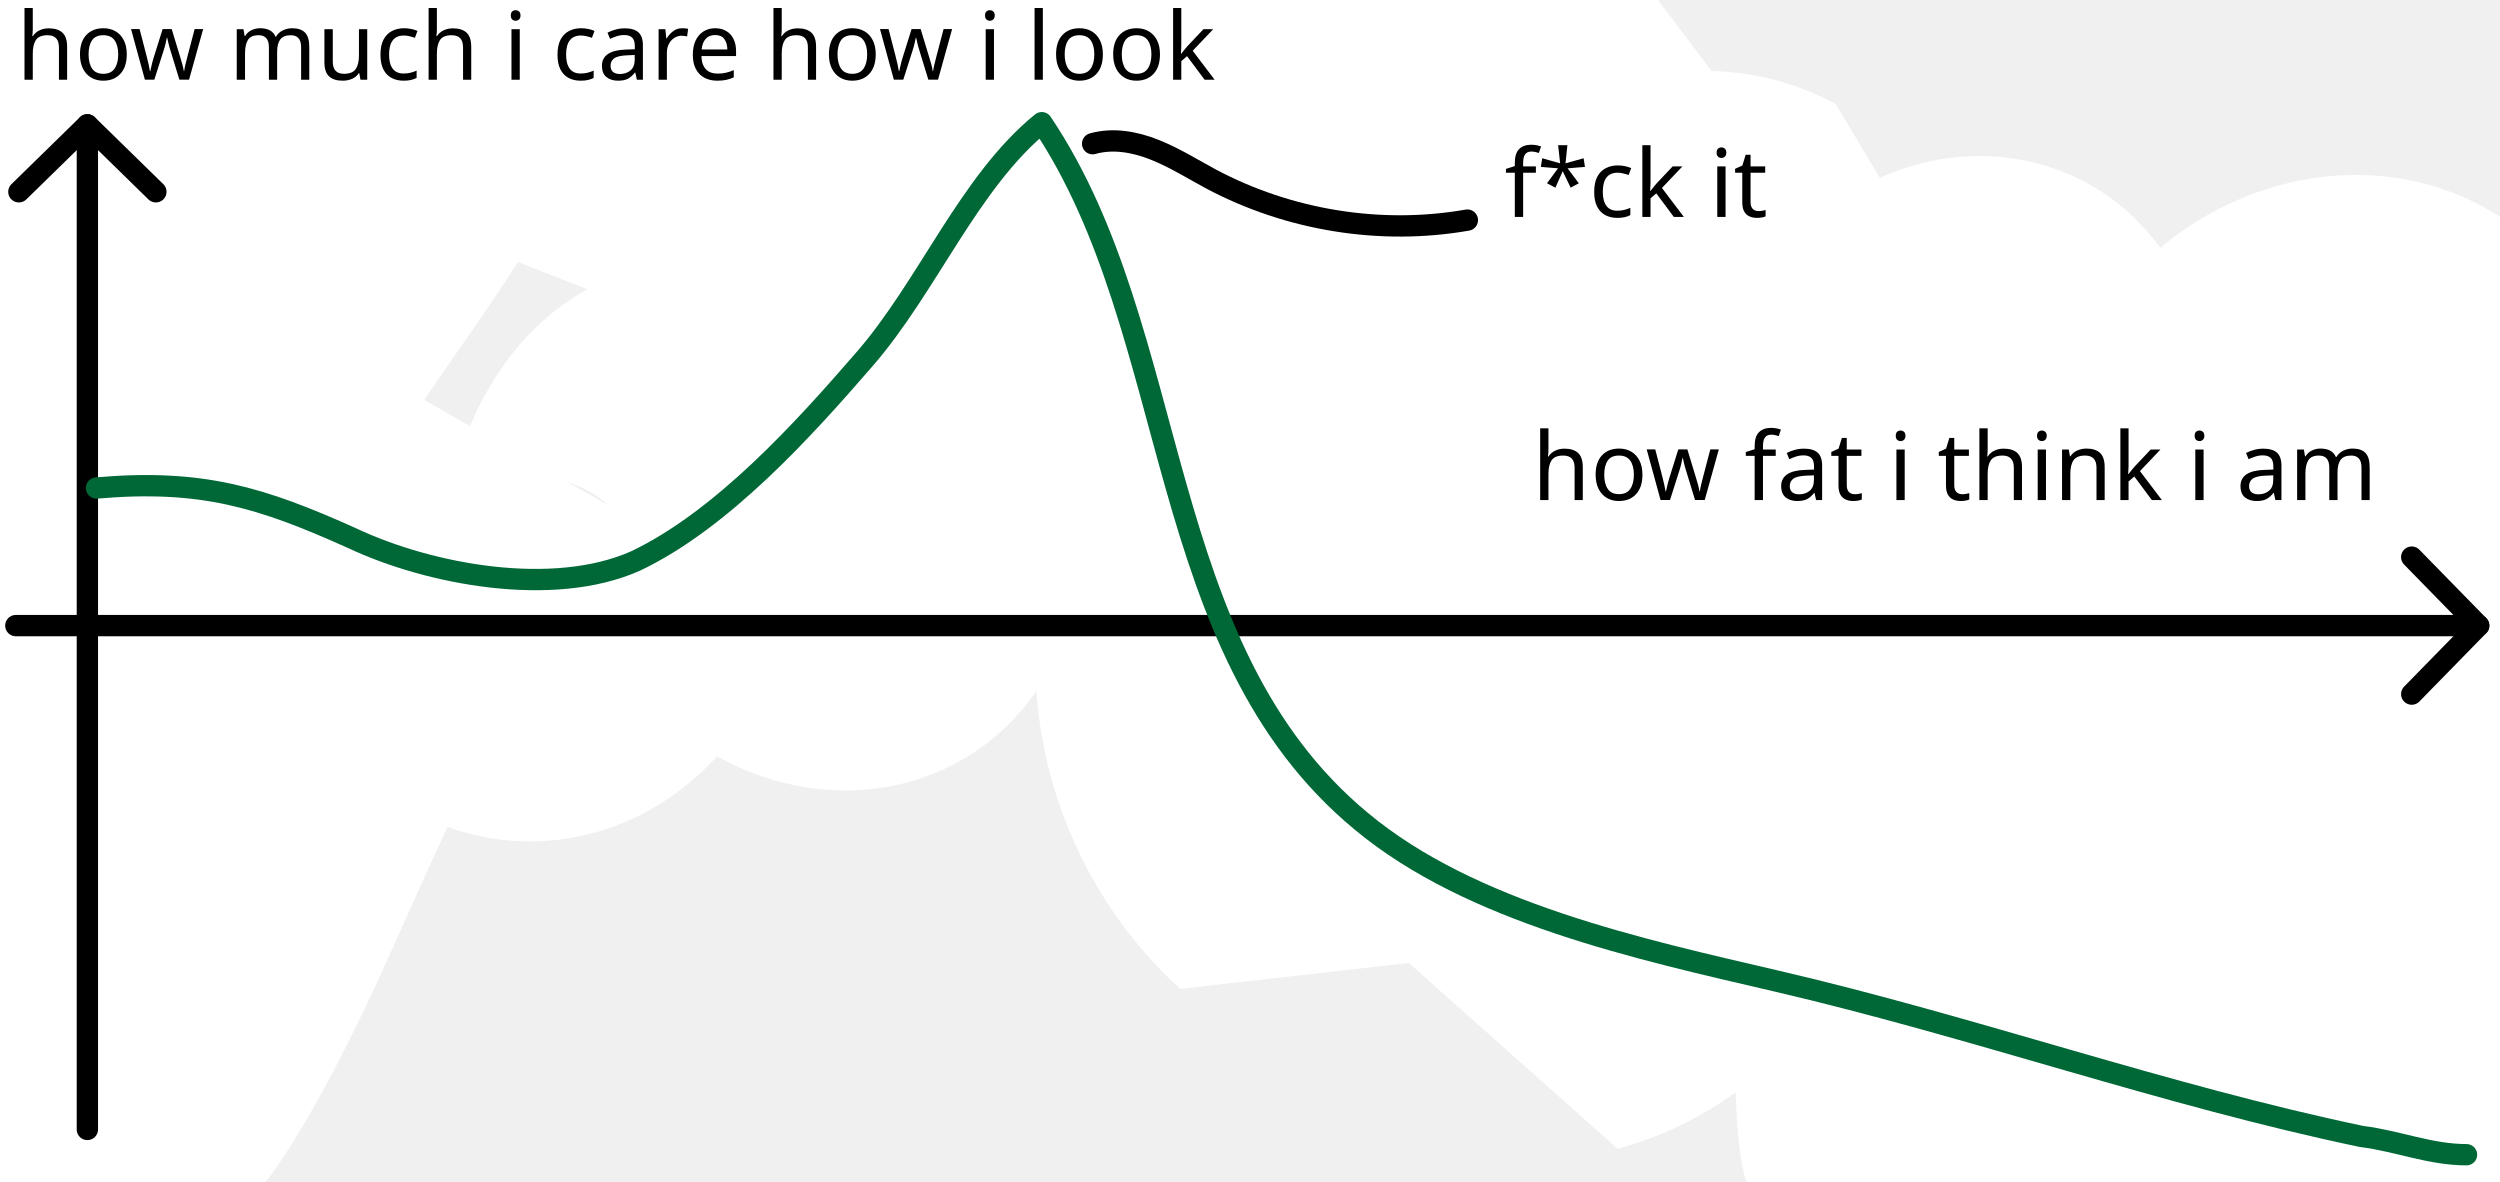
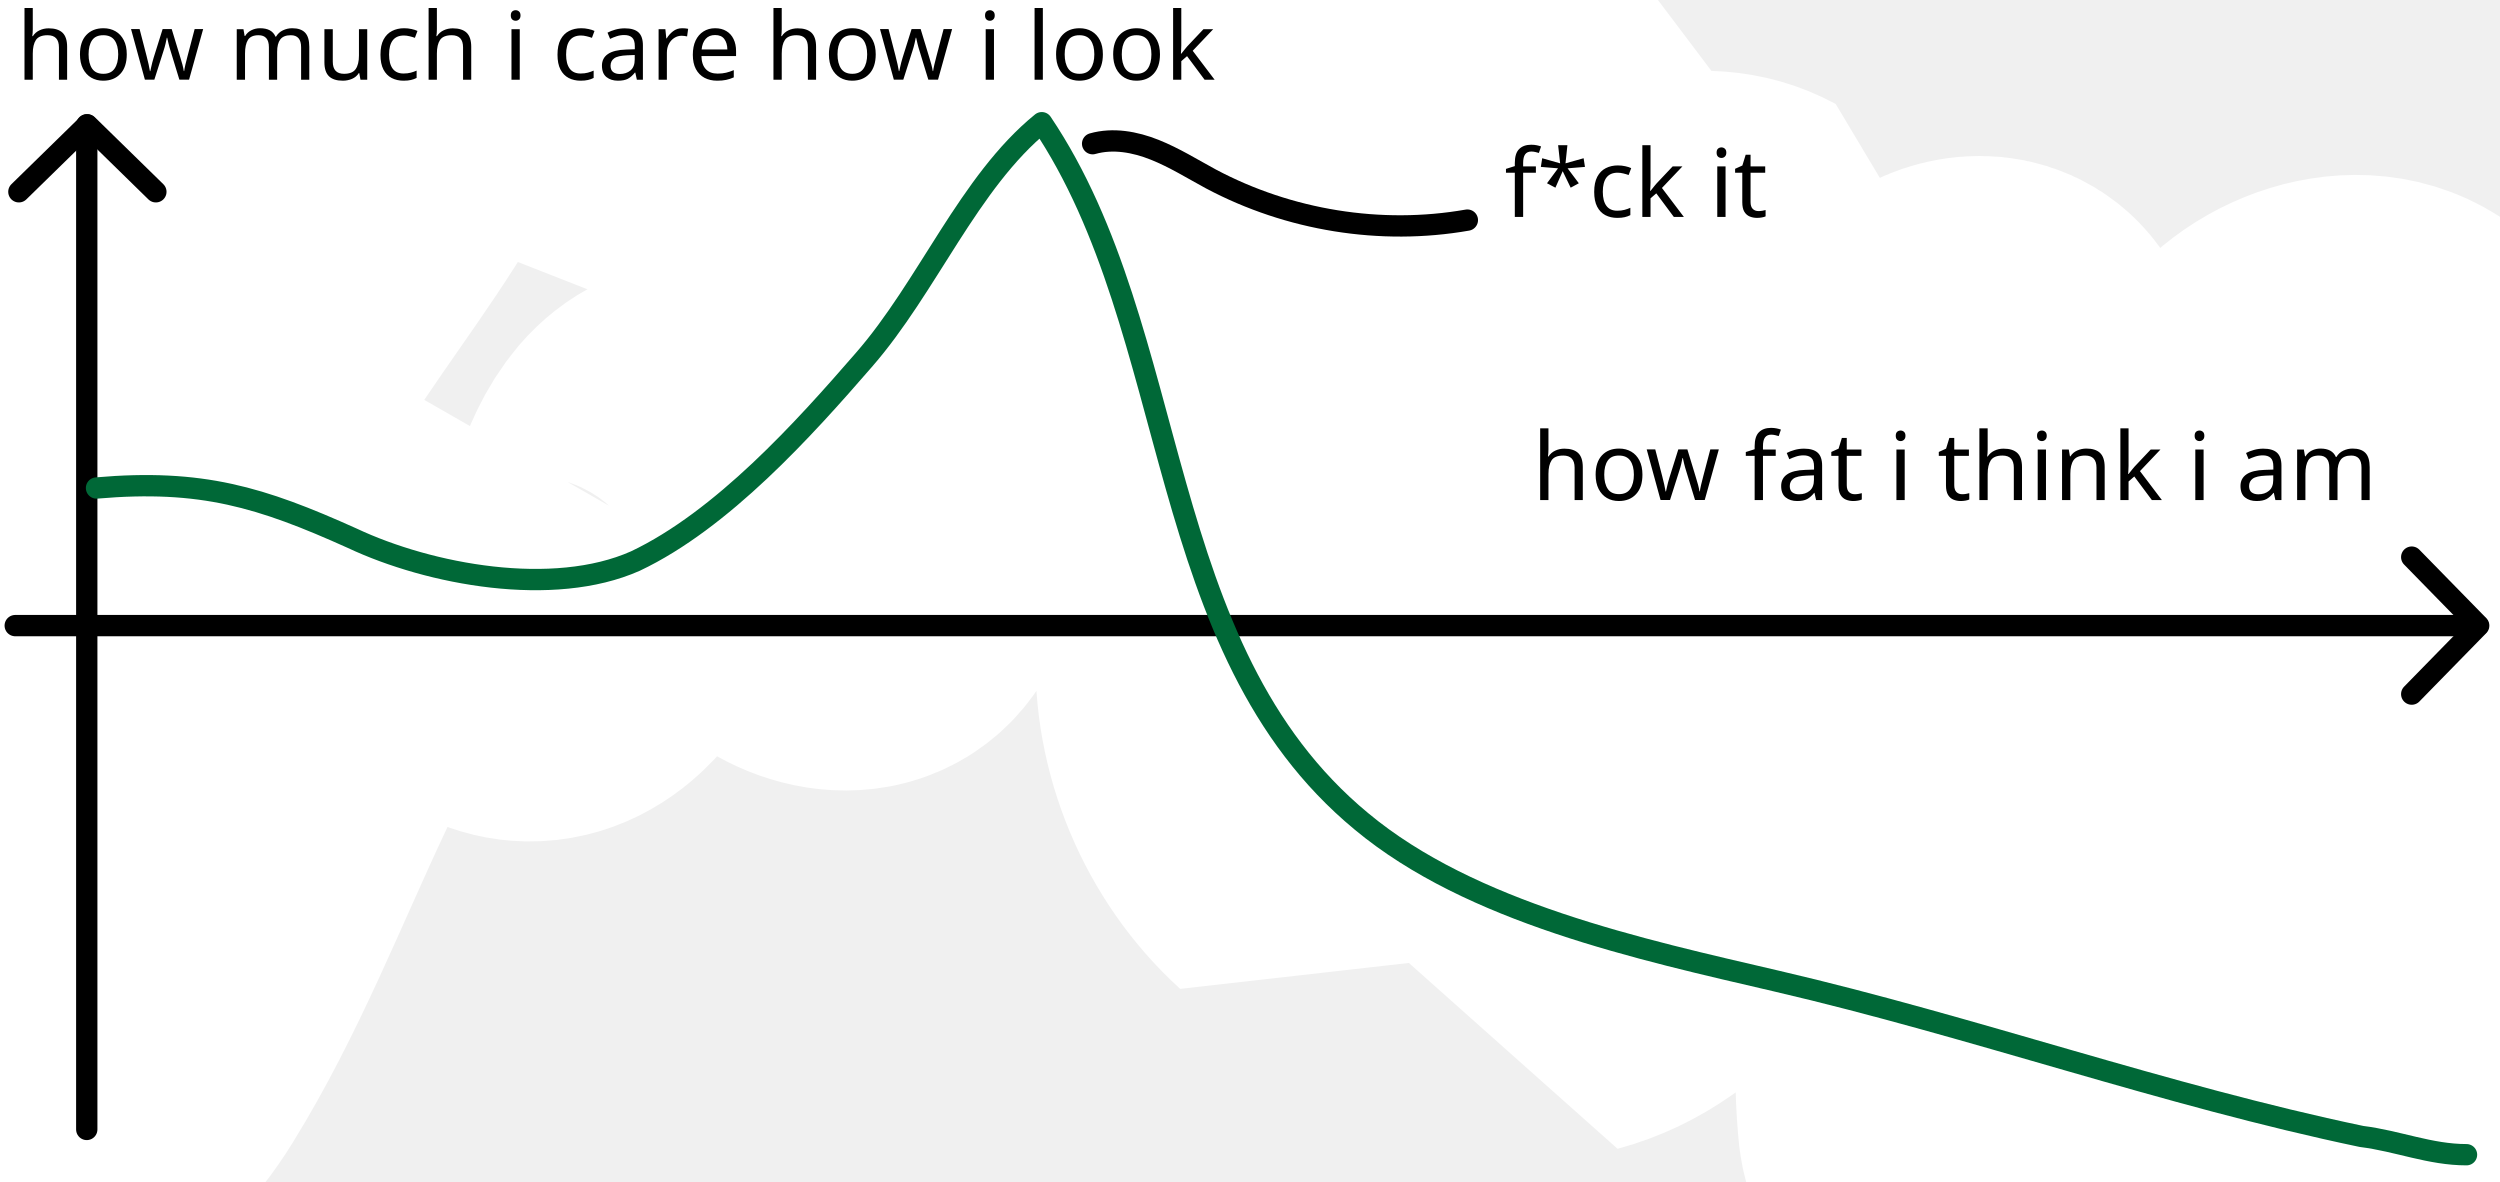
<svg xmlns="http://www.w3.org/2000/svg" version="1.1" id="Layer_1" x="0px" y="0px" viewBox="0 0 821.2 388" enable-background="new 0 0 821.2 388" xml:space="preserve">
  <path fill="none" stroke="#FFFFFF" stroke-width="120" stroke-linecap="square" stroke-linejoin="bevel" stroke-miterlimit="10" d="  M35.7-11.6C25,35.1,13.1,81.5,0,127.6c22.1-1.3,37.7-21.5,50.1-39.8c26.6-39.3,54.3-80.2,95.2-104.5c-2.1,52.6-45.4,92.8-70.8,139  C59,150.5,50,181.7,42.2,212.8c-12.7,50.9-22.6,102.5-29.6,154.5c14.1,1.3,25.1-11.5,32.5-23.5c37.3-60.2,52.6-136.2,106.4-182.3  c-2,11.1-4,22.7-1.1,33.6s12,21.1,23.3,21.3c13.7,0.2,23.4-13.4,27.7-26.3c4.3-13,6-27.4,14.8-37.8c3.8-4.4,9.8-8,15.2-6  c3.4,1.3,5.6,4.4,7.4,7.4c6.6,11.3,9.3,24.8,17.4,35.1s25.4,15.5,33.8,5.5c4-4.8,4.7-11.4,5.3-17.6c3.5-39.8,4.3-86.5-26.5-111.9  c-10.1-8.4-22.5-13.3-34.7-18.1c-22.7-8.9-45.4-17.8-68.1-26.7c6.5-14.6,25.8-18.7,41.4-15.4s29.6,11.9,45.1,15.6  c27.8,6.6,56.5-3,84.9-6.1c31.5-3.5,63.4,1.2,95.1-0.8c11.3,7.3,5,26.1-6.5,33.2s-25.9,8.5-36.8,16.4  c-17.5,12.8-20.1,37.5-21.1,59.2c-0.3,7.7-0.4,16.2,4.5,22.1c5.7,6.8,16.3,7.5,24.3,3.9c8.1-3.6,14-10.6,19.5-17.5  c15.3-19.7,28.2-41.4,45.6-59.2c17.4-17.9,40.7-32,65.6-31.1c-5.9,23.9-29.5,38-49.1,52.8c-21.1,15.9-39.6,35.4-54.4,57.4  c-12.7,19-22.9,40.5-23.9,63.3c-1.1,24.8,9.4,49.9,27.8,66.6c29.5-42.4,54.1-88.1,73.5-136c6.6-16.3,12.9-33.4,25.1-46.1  c12.2-12.7,32.3-19.8,47.8-11.4c0.1,34.2-13.9,66.5-25.3,98.7c-15.4,43.4-26.6,88.3-33.3,133.8c27.6-7.4,44.5-34.5,57.5-60  c20.2-39.5,37.8-80.4,52.7-122.2c2.7-7.7,5.6-15.7,11.6-21.1c6-5.4,16.4-7,22-1.2c3.4,3.5,4.3,8.7,4.8,13.5  c8.5,80.5-40.6,158.4-33.7,239c0.2,2.7,0.5,5.4,1.9,7.7c1.7,2.9,4.7,4.7,7.9,5.8c12.9,4.5,27.6-2.5,36.2-13.1  c8.6-10.6,12.6-24.2,16.3-37.4c13.2-46.7,26.5-93.7,33.1-141.8c2.6-19.2,4.6-39.5,16.2-55s36.8-22.6,50.3-8.7  c7.9,8.2,9.2,20.7,9.3,32.2c0.5,40.4-7.9,80.8-24.3,117.7c-12.3,27.6-29.3,54.3-30.8,84.4c17.8,7,36.8,11,55.9,11.7" />
  <g>
-     <line fill="none" stroke="#000000" stroke-width="7" stroke-linecap="round" stroke-miterlimit="10" x1="28.7" y1="371" x2="28.7" y2="41" />
+     <line fill="none" stroke="#000000" stroke-width="7" stroke-linecap="round" stroke-miterlimit="10" x1="28.5" y1="371" x2="28.5" y2="41" />
    <polyline fill="none" stroke="#000000" stroke-width="7" stroke-linecap="round" stroke-linejoin="round" stroke-miterlimit="10" points="   6.2,63 28.7,41 51.2,63  " />
-     <text transform="matrix(1 0 0 1 5.407 26.1953)" font-family="'PermanentMarker'" font-size="31">how much i care how i look</text>
+     <text transform="matrix(1 0 0 1 5.4072 26.1953)" font-family="'PermanentMarker'" font-size="31">how much i care how i look</text>
  </g>
  <g>
-     <line fill="none" stroke="#000000" stroke-width="7" stroke-linecap="round" stroke-miterlimit="10" x1="5.2" y1="205.5" x2="814.2" y2="205.5" />
+     <line fill="none" stroke="#000000" stroke-width="7" stroke-linecap="round" stroke-miterlimit="10" x1="5" y1="205.5" x2="814" y2="205.5" />
    <polyline fill="none" stroke="#000000" stroke-width="7" stroke-linecap="round" stroke-linejoin="round" stroke-miterlimit="10" points="   792.2,183 814.2,205.5 792.2,228  " />
-     <text transform="matrix(1 0 0 1 503.2733 164.2656)" font-family="'PermanentMarker'" font-size="31">how fat i think i am</text>
+     <text transform="matrix(1 0 0 1 503.2734 164.2656)" font-family="'PermanentMarker'" font-size="31">how fat i think i am</text>
  </g>
  <path fill="none" stroke="#006837" stroke-width="7" stroke-linecap="round" stroke-linejoin="round" stroke-miterlimit="10" d="  M31.7,160.3c34.5-3,54,3,84,16.5c25.5,12,66,19.5,93,7.5c28.5-13.5,55.5-43.5,75-66c21-24,34.5-58.5,58.5-78  c46.5,69,36,172.5,105,229.5c36,30,91.5,42,136.5,52.5c64.5,15,127.5,37.5,192,51c12,1.5,22.5,6,34.5,6" />
  <g>
    <path fill="none" stroke="#000000" stroke-width="7" stroke-linecap="round" stroke-miterlimit="10" d="M358.9,47.2   c6.7-1.9,13.9-0.6,20.4,2c6.5,2.6,12.4,6.3,18.5,9.6c25.6,13.6,55.7,18.5,84.2,13.5" />
-     <text transform="matrix(1 0 0 1 494.2117 71.2598)" font-family="'PermanentMarker'" font-size="31">f*ck it</text>
+     <text transform="matrix(1 0 0 1 494.2119 71.2598)" font-family="'PermanentMarker'" font-size="31">f*ck it</text>
  </g>
</svg>
